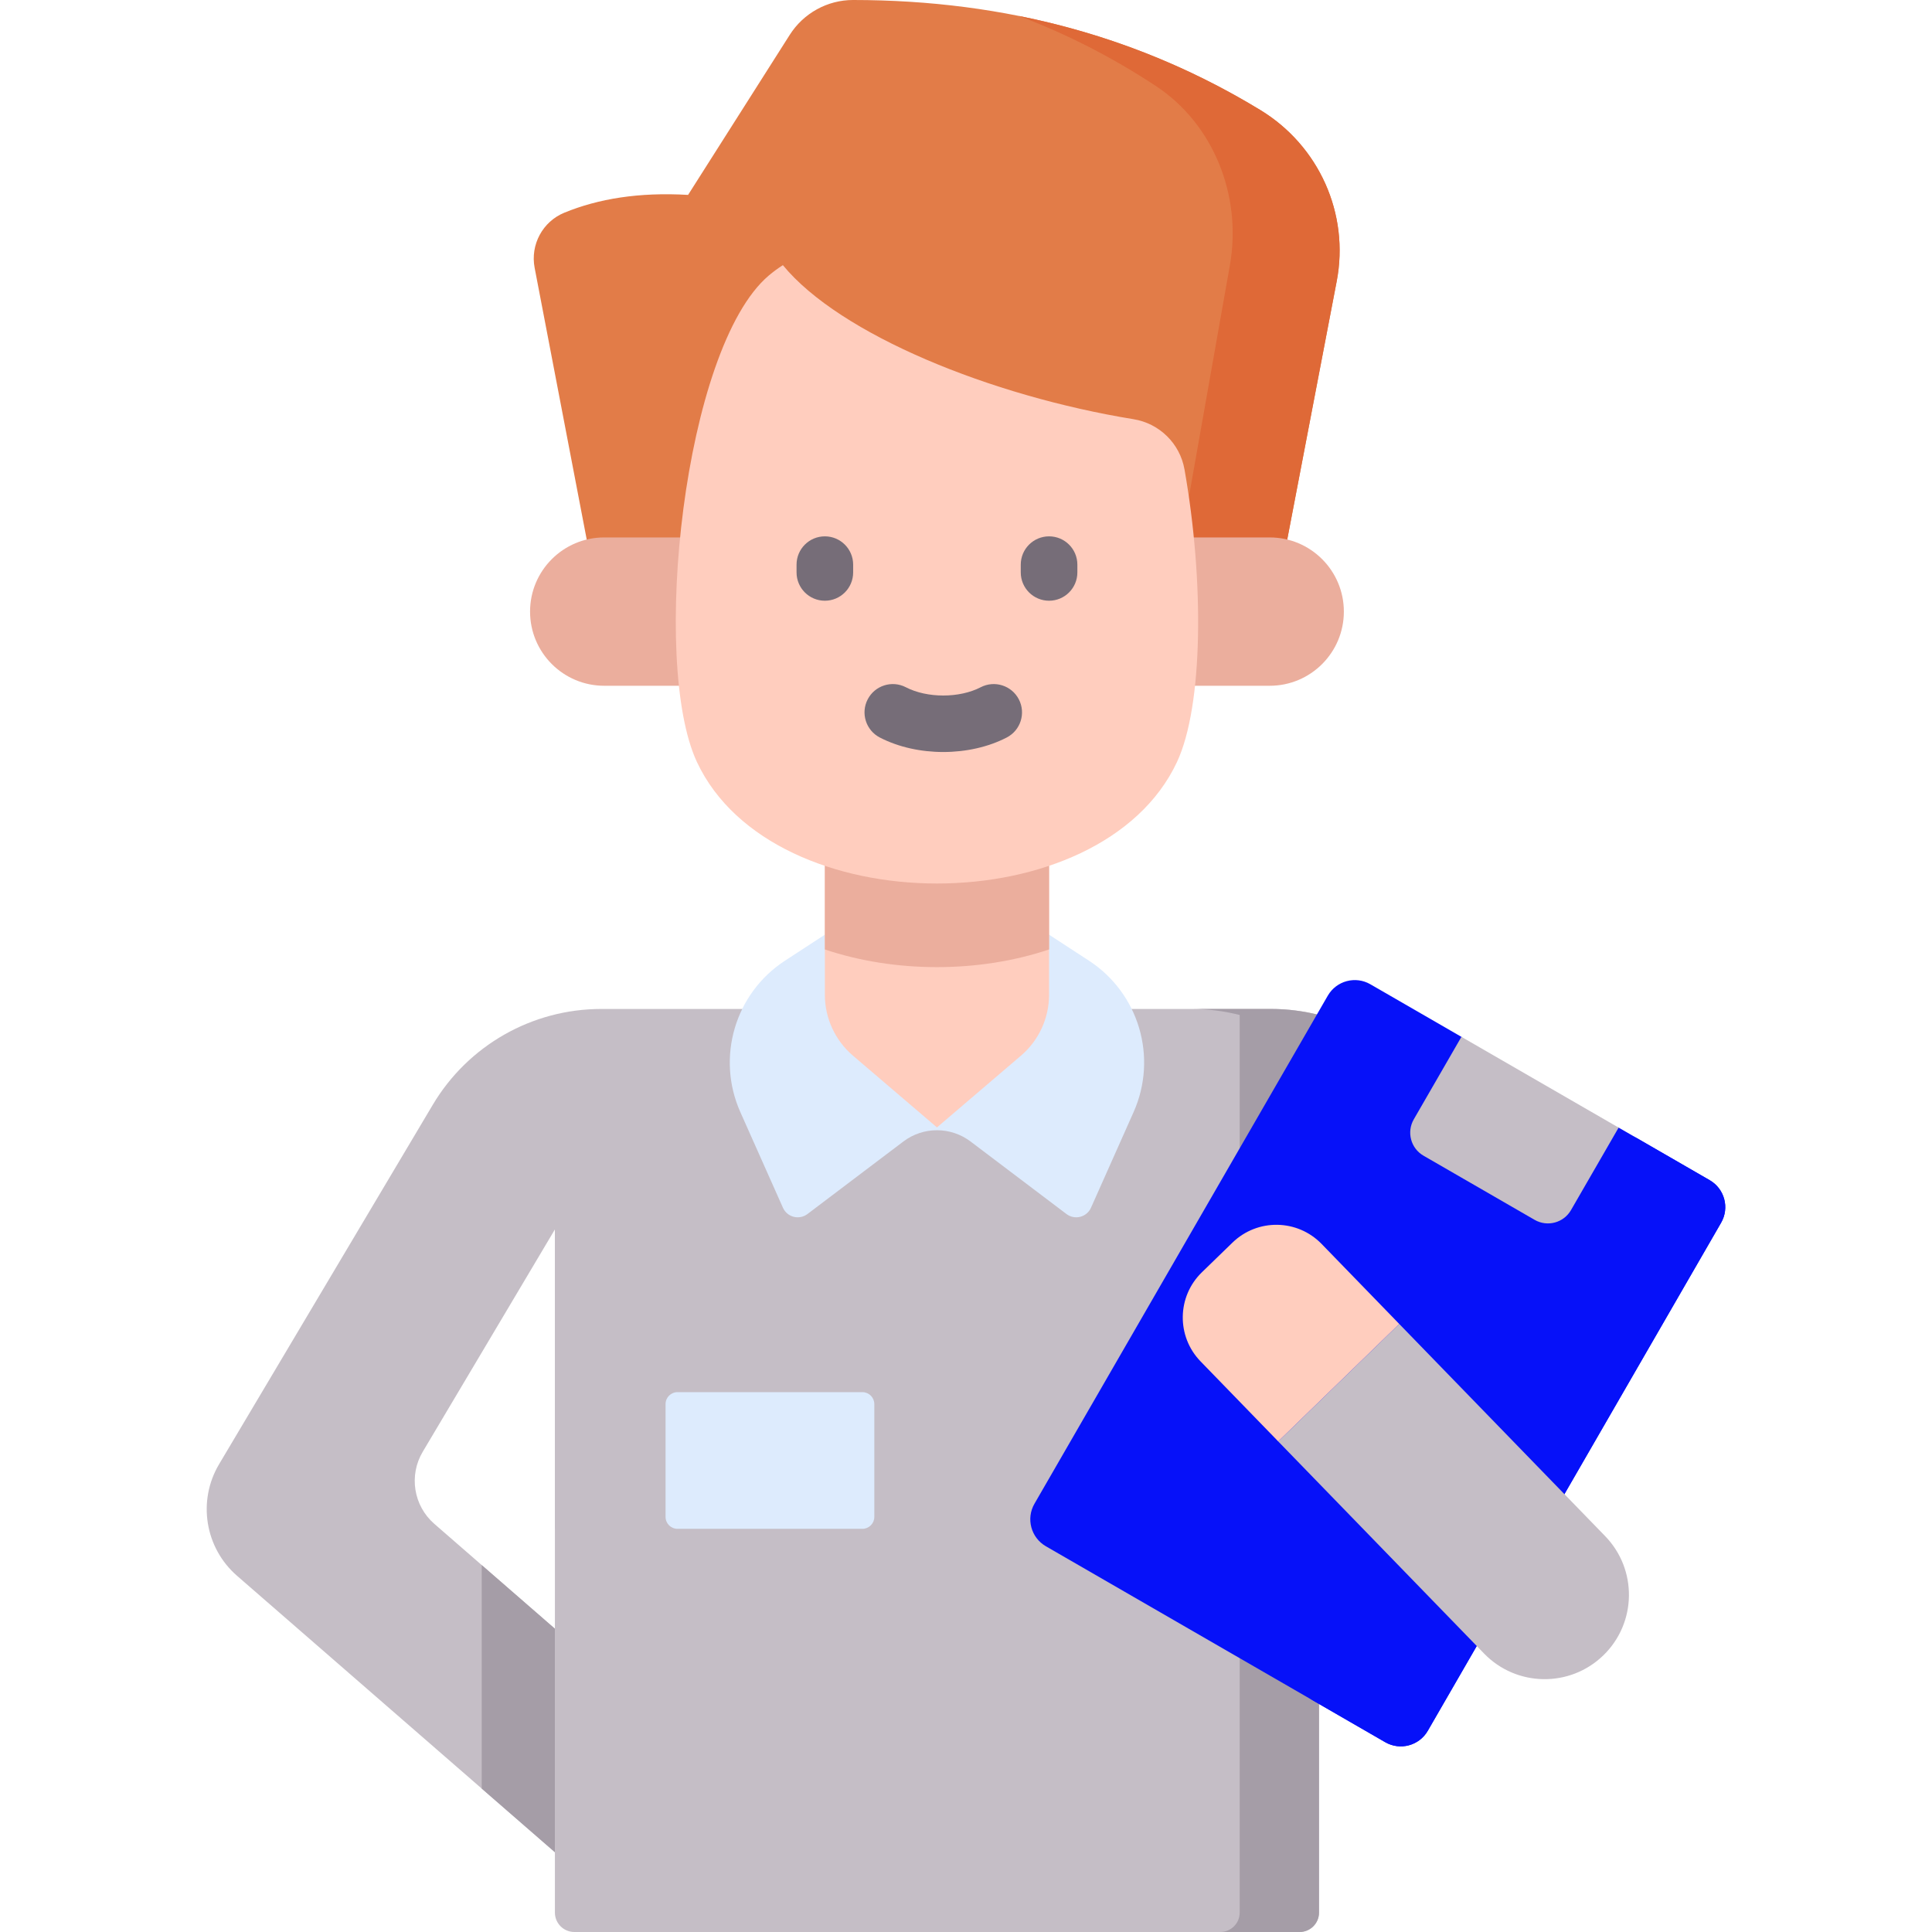
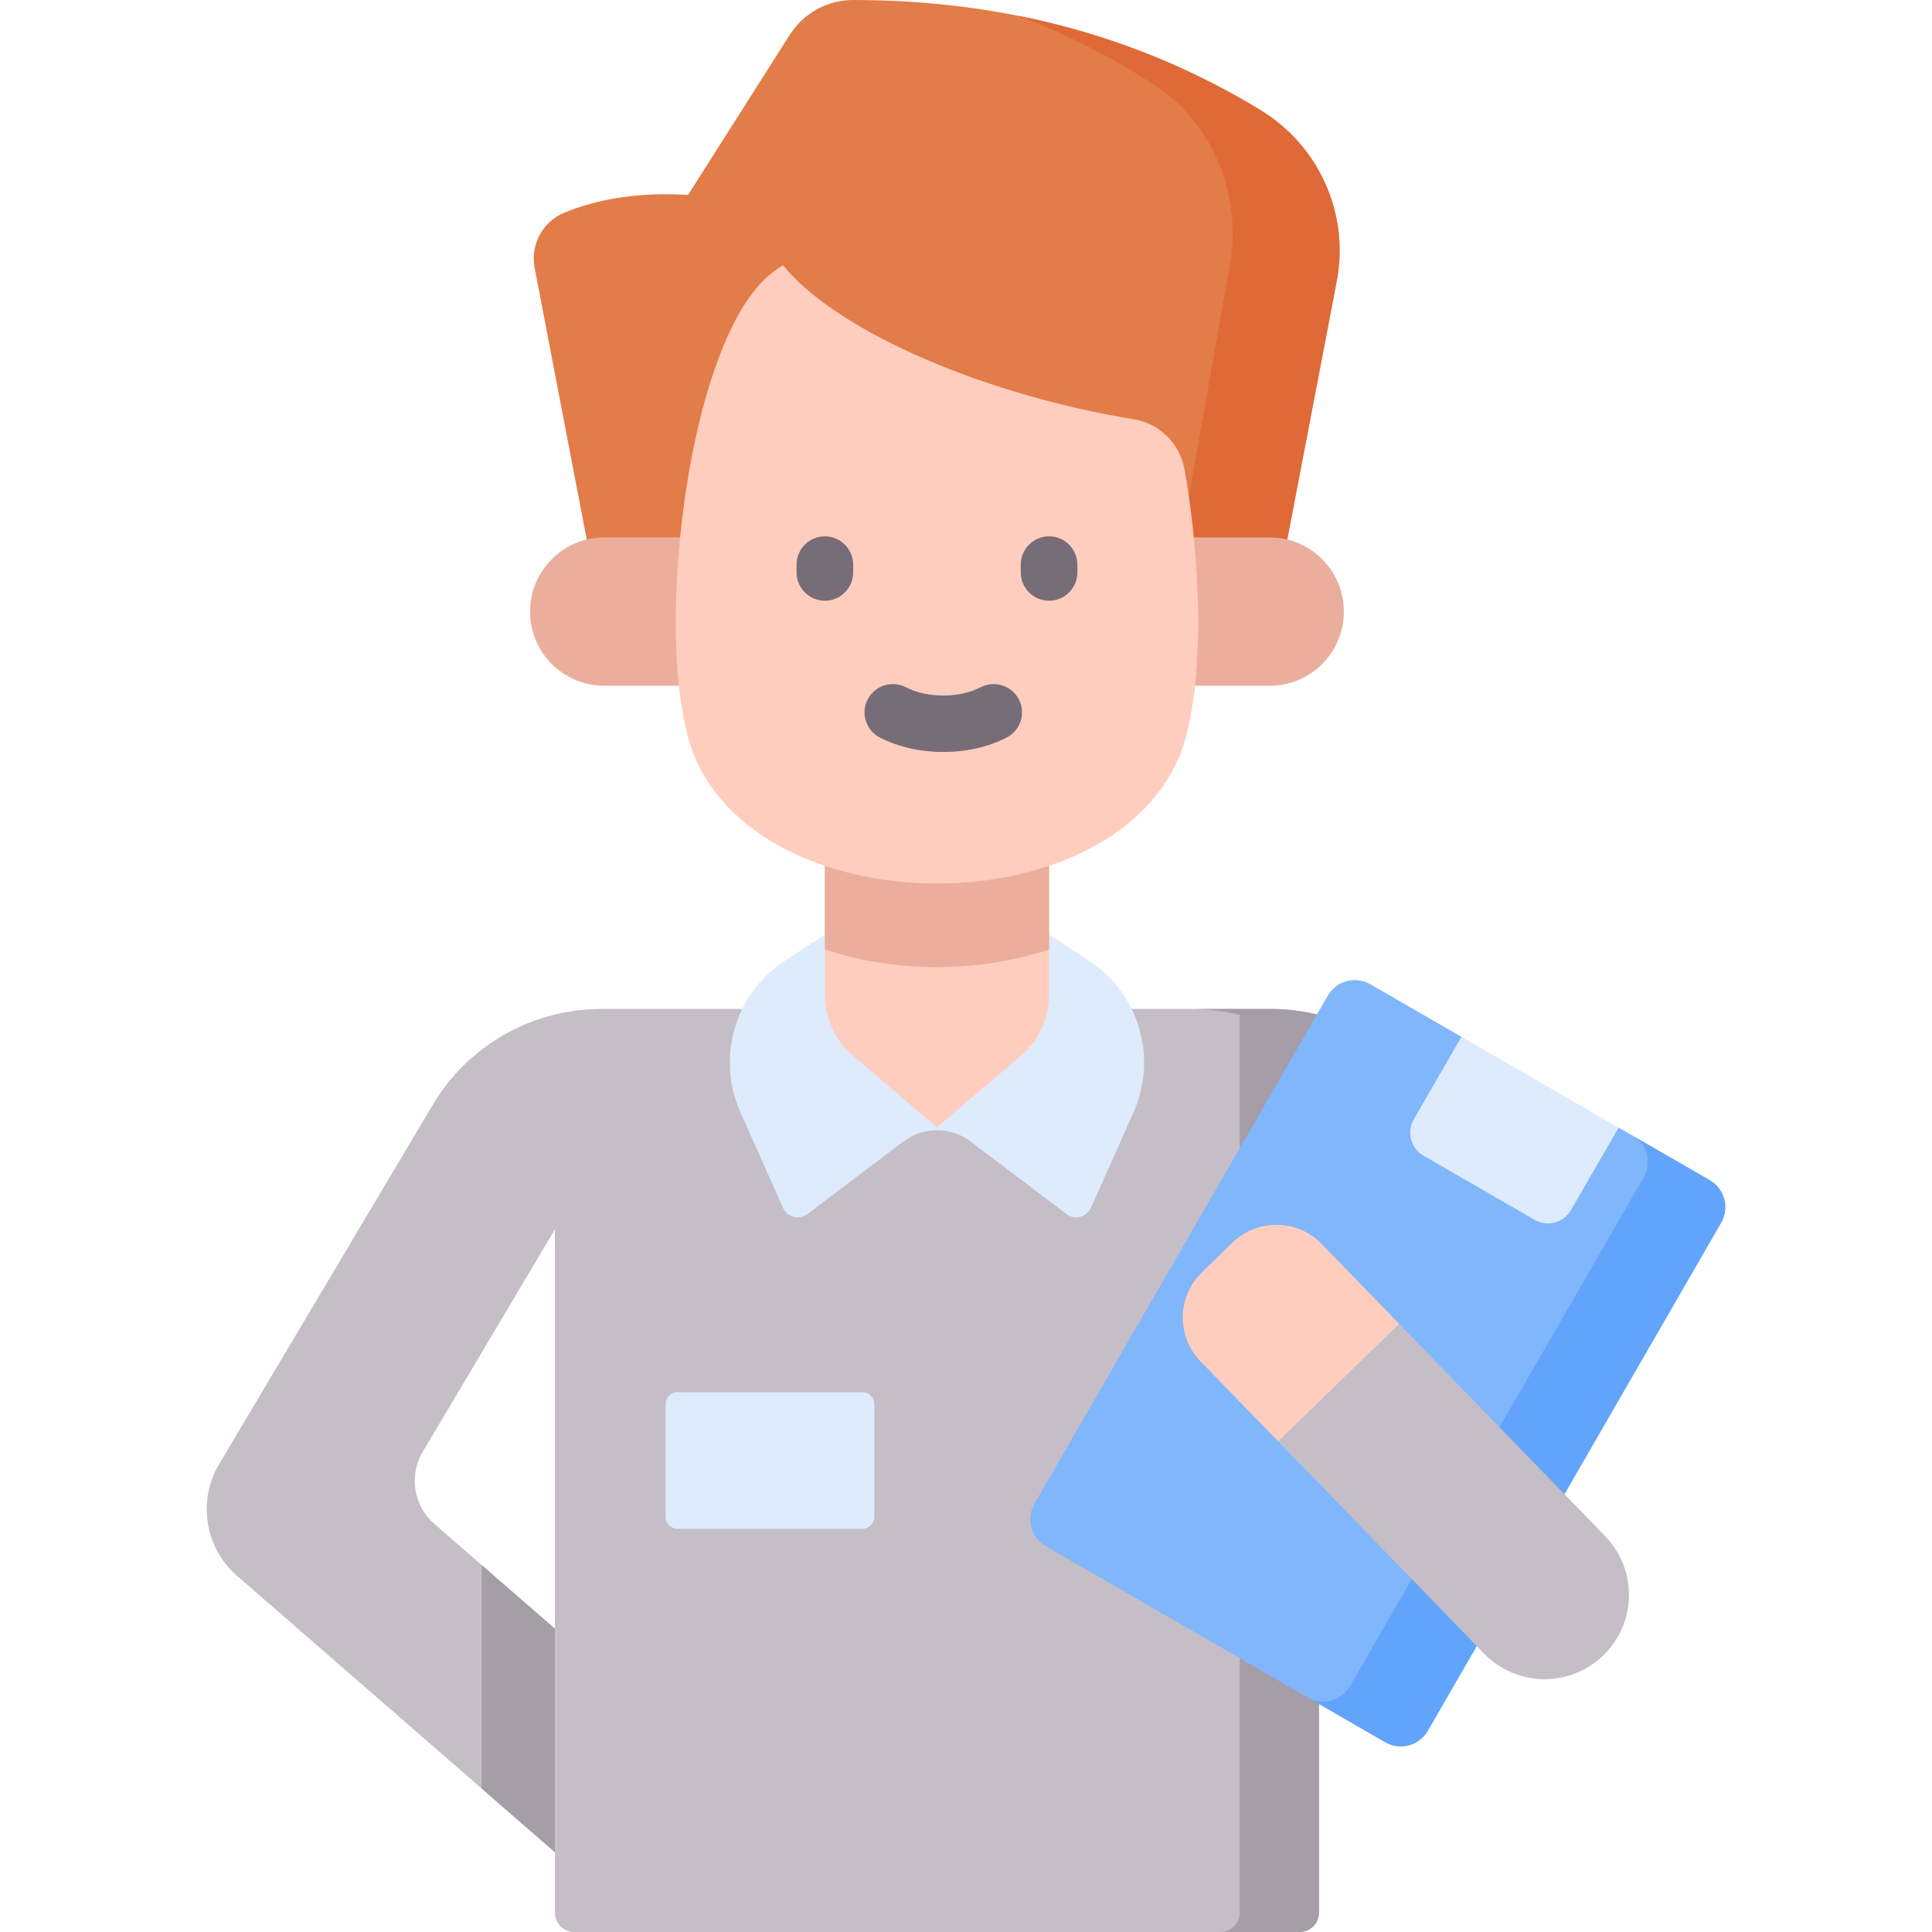
<svg xmlns="http://www.w3.org/2000/svg" id="Capa_1" enable-background="new 0 0 512 512" height="512" viewBox="0 0 512 512" width="512">
  <g>
    <path d="m354.243 74.521-16.968 88.58h-177.932l-17.658-92.123c-1.174-6.123 2.107-12.249 7.876-14.615 9.002-3.692 19.743-5.472 32.788-4.713l26.934-42.403c3.649-5.745 9.983-9.249 16.789-9.248 40.875.01 76.652 10.121 107.927 29.157 15.541 9.46 23.667 27.497 20.244 45.365z" fill="#e27c48" />
    <path d="m333.999 29.157c-19.528-11.886-40.813-20.292-63.997-24.933 12.763 4.806 24.869 11.022 36.346 18.587 15.03 9.907 22.889 28.798 19.579 47.514l-16.411 92.776h27.759l16.968-88.58c3.423-17.869-4.703-35.905-20.244-45.364z" fill="#df6937" />
    <path d="m336.482 181.736h-176.354c-10.855 0-19.655-8.8-19.655-19.655s8.8-19.655 19.655-19.655h176.353c10.855 0 19.655 8.8 19.655 19.655s-8.799 19.655-19.654 19.655z" fill="#ebae9d" />
    <path d="m416.728 353.702-38.467 22.86-28.711-49.418v78.005h-202.492v-79.345l-35.026 58.926c-3.729 6.274-2.441 14.319 3.07 19.11l79.695 69.3-29.329 33.728-102.648-89.263c-8.53-7.417-10.529-19.883-4.749-29.597l56.608-95.209c9.364-15.762 26.342-25.415 44.669-25.415h177.49c18.564 0 35.706 9.9 44.998 25.961z" fill="#c5bec6" />
    <path d="m147.057 431.627-19.392-16.861v59.23l19.392 16.864z" fill="#a59da7" />
    <path d="m147.056 298.777v208.072c0 2.845 2.306 5.151 5.151 5.151h192.196c2.845 0 5.151-2.306 5.151-5.151v-208.072z" fill="#c5bec6" />
    <path d="m336.838 267.384h-21.02c4.346 0 8.608.563 12.716 1.6v237.865c0 2.845-2.306 5.151-5.151 5.151h21.02c2.845 0 5.151-2.306 5.151-5.151v-237.865c-4.108-1.038-8.37-1.6-12.716-1.6z" fill="#a59da7" />
    <path d="m266.786 240.384h-36.962l-21.781 14.195c-13.272 8.649-18.295 25.66-11.848 40.131l11.292 25.35c1.122 2.518 4.296 3.336 6.495 1.673l25.415-19.219c5.27-3.985 12.546-3.985 17.817 0l25.415 19.219c2.199 1.663 5.373.845 6.495-1.673l11.292-25.35c6.446-14.471 1.424-31.481-11.848-40.131z" fill="#ddebfd" />
    <path d="m218.596 174.369v89.244c0 6.211 2.72 12.11 7.442 16.144l22.267 19.02 22.267-19.02c4.723-4.034 7.442-9.933 7.442-16.144v-89.244z" fill="#ffcdbe" />
    <path d="m278.015 251.614v-77.246h-59.419v77.247c18.571 6.246 40.848 6.246 59.419-.001z" fill="#ebae9d" />
    <path d="m311.901 201.967c-20.133 42.897-107.062 42.897-127.195 0-12.355-26.342-3.589-109.725 19.017-128.942 1.158-.979 2.41-1.905 3.747-2.757 15.102 18.398 55.122 34.676 92.939 40.826 6.855 1.115 12.281 6.449 13.492 13.288 5.22 29.477 4.994 62.671-2 77.585z" fill="#ffcdbe" />
-     <path d="m351.88 263.861-77.734 134.64c-2.28 3.948-.927 8.997 3.022 11.277l89.931 51.922c3.948 2.28 8.997.927 11.277-3.022l77.734-134.64c2.28-3.948.927-8.997-3.022-11.277l-24.134-13.934-24.04-5.454-17.623-18.6-24.134-13.934c-3.949-2.279-8.997-.926-11.277 3.022z" fill="#0611f9" />
-     <path d="m453.088 312.761-20.375-11.764c3.83 2.211 5.087 7.205 2.807 11.153l-77.735 134.64c-2.28 3.949-7.232 5.357-11.062 3.146l20.375 11.764c3.948 2.279 8.997.927 11.277-3.022l77.734-134.64c2.28-3.948.927-8.997-3.021-11.277z" fill="#0611f9" />
-     <path d="m387.291 274.773-12.623 21.863c-1.948 3.374-.792 7.689 2.582 9.637l29.443 16.999c3.374 1.948 7.689.792 9.637-2.582l12.623-21.863z" fill="#c5bec6" />
+     <path d="m351.88 263.861-77.734 134.64c-2.28 3.948-.927 8.997 3.022 11.277l89.931 51.922c3.948 2.28 8.997.927 11.277-3.022l77.734-134.64c2.28-3.948.927-8.997-3.022-11.277l-24.134-13.934-24.04-5.454-17.623-18.6-24.134-13.934c-3.949-2.279-8.997-.926-11.277 3.022z" fill="#80b6fc" />
+     <path d="m453.088 312.761-20.375-11.764c3.83 2.211 5.087 7.205 2.807 11.153l-77.735 134.64c-2.28 3.949-7.232 5.357-11.062 3.146l20.375 11.764c3.948 2.279 8.997.927 11.277-3.022l77.734-134.64c2.28-3.948.927-8.997-3.021-11.277z" fill="#62a4fb" />
+     <path d="m387.291 274.773-12.623 21.863c-1.948 3.374-.792 7.689 2.582 9.637l29.443 16.999c3.374 1.948 7.689.792 9.637-2.582l12.623-21.863z" fill="#ddebfd" />
    <path d="m370.817 350.862 54.56 56.223c8.596 8.858 8.383 23.006-.475 31.602s-23.006 8.383-31.602-.475l-54.56-56.223z" fill="#c5bec6" />
    <path d="m370.817 350.862-20.577-21.205c-6.425-6.621-17-6.779-23.62-.355l-8.102 7.862c-6.62 6.425-6.779 17-.355 23.62l20.577 21.205z" fill="#ffcdbe" />
    <path d="m176.381 372.092v29.904c0 1.744 1.414 3.157 3.157 3.157h49.008c1.744 0 3.157-1.414 3.157-3.157v-29.904c0-1.744-1.414-3.157-3.157-3.157h-49.008c-1.743 0-3.157 1.414-3.157 3.157z" fill="#ddebfd" />
    <g fill="#766d78">
      <g>
        <path d="m218.594 159.198c-4.142 0-7.5-3.357-7.5-7.5v-2.061c0-4.143 3.358-7.5 7.5-7.5s7.5 3.357 7.5 7.5v2.061c0 4.143-3.358 7.5-7.5 7.5z" />
        <path d="m278.013 159.198c-4.143 0-7.5-3.357-7.5-7.5v-2.061c0-4.143 3.357-7.5 7.5-7.5s7.5 3.357 7.5 7.5v2.061c0 4.143-3.358 7.5-7.5 7.5z" />
      </g>
      <path d="m249.977 199.29c-5.933 0-11.866-1.281-16.817-3.843-3.679-1.903-5.118-6.429-3.214-10.107 1.904-3.679 6.43-5.117 10.108-3.215 5.657 2.928 14.19 2.928 19.846 0 3.678-1.903 8.203-.465 10.108 3.214 1.903 3.679.465 8.205-3.214 10.108-4.951 2.562-10.884 3.843-16.817 3.843z" />
    </g>
  </g>
</svg>
